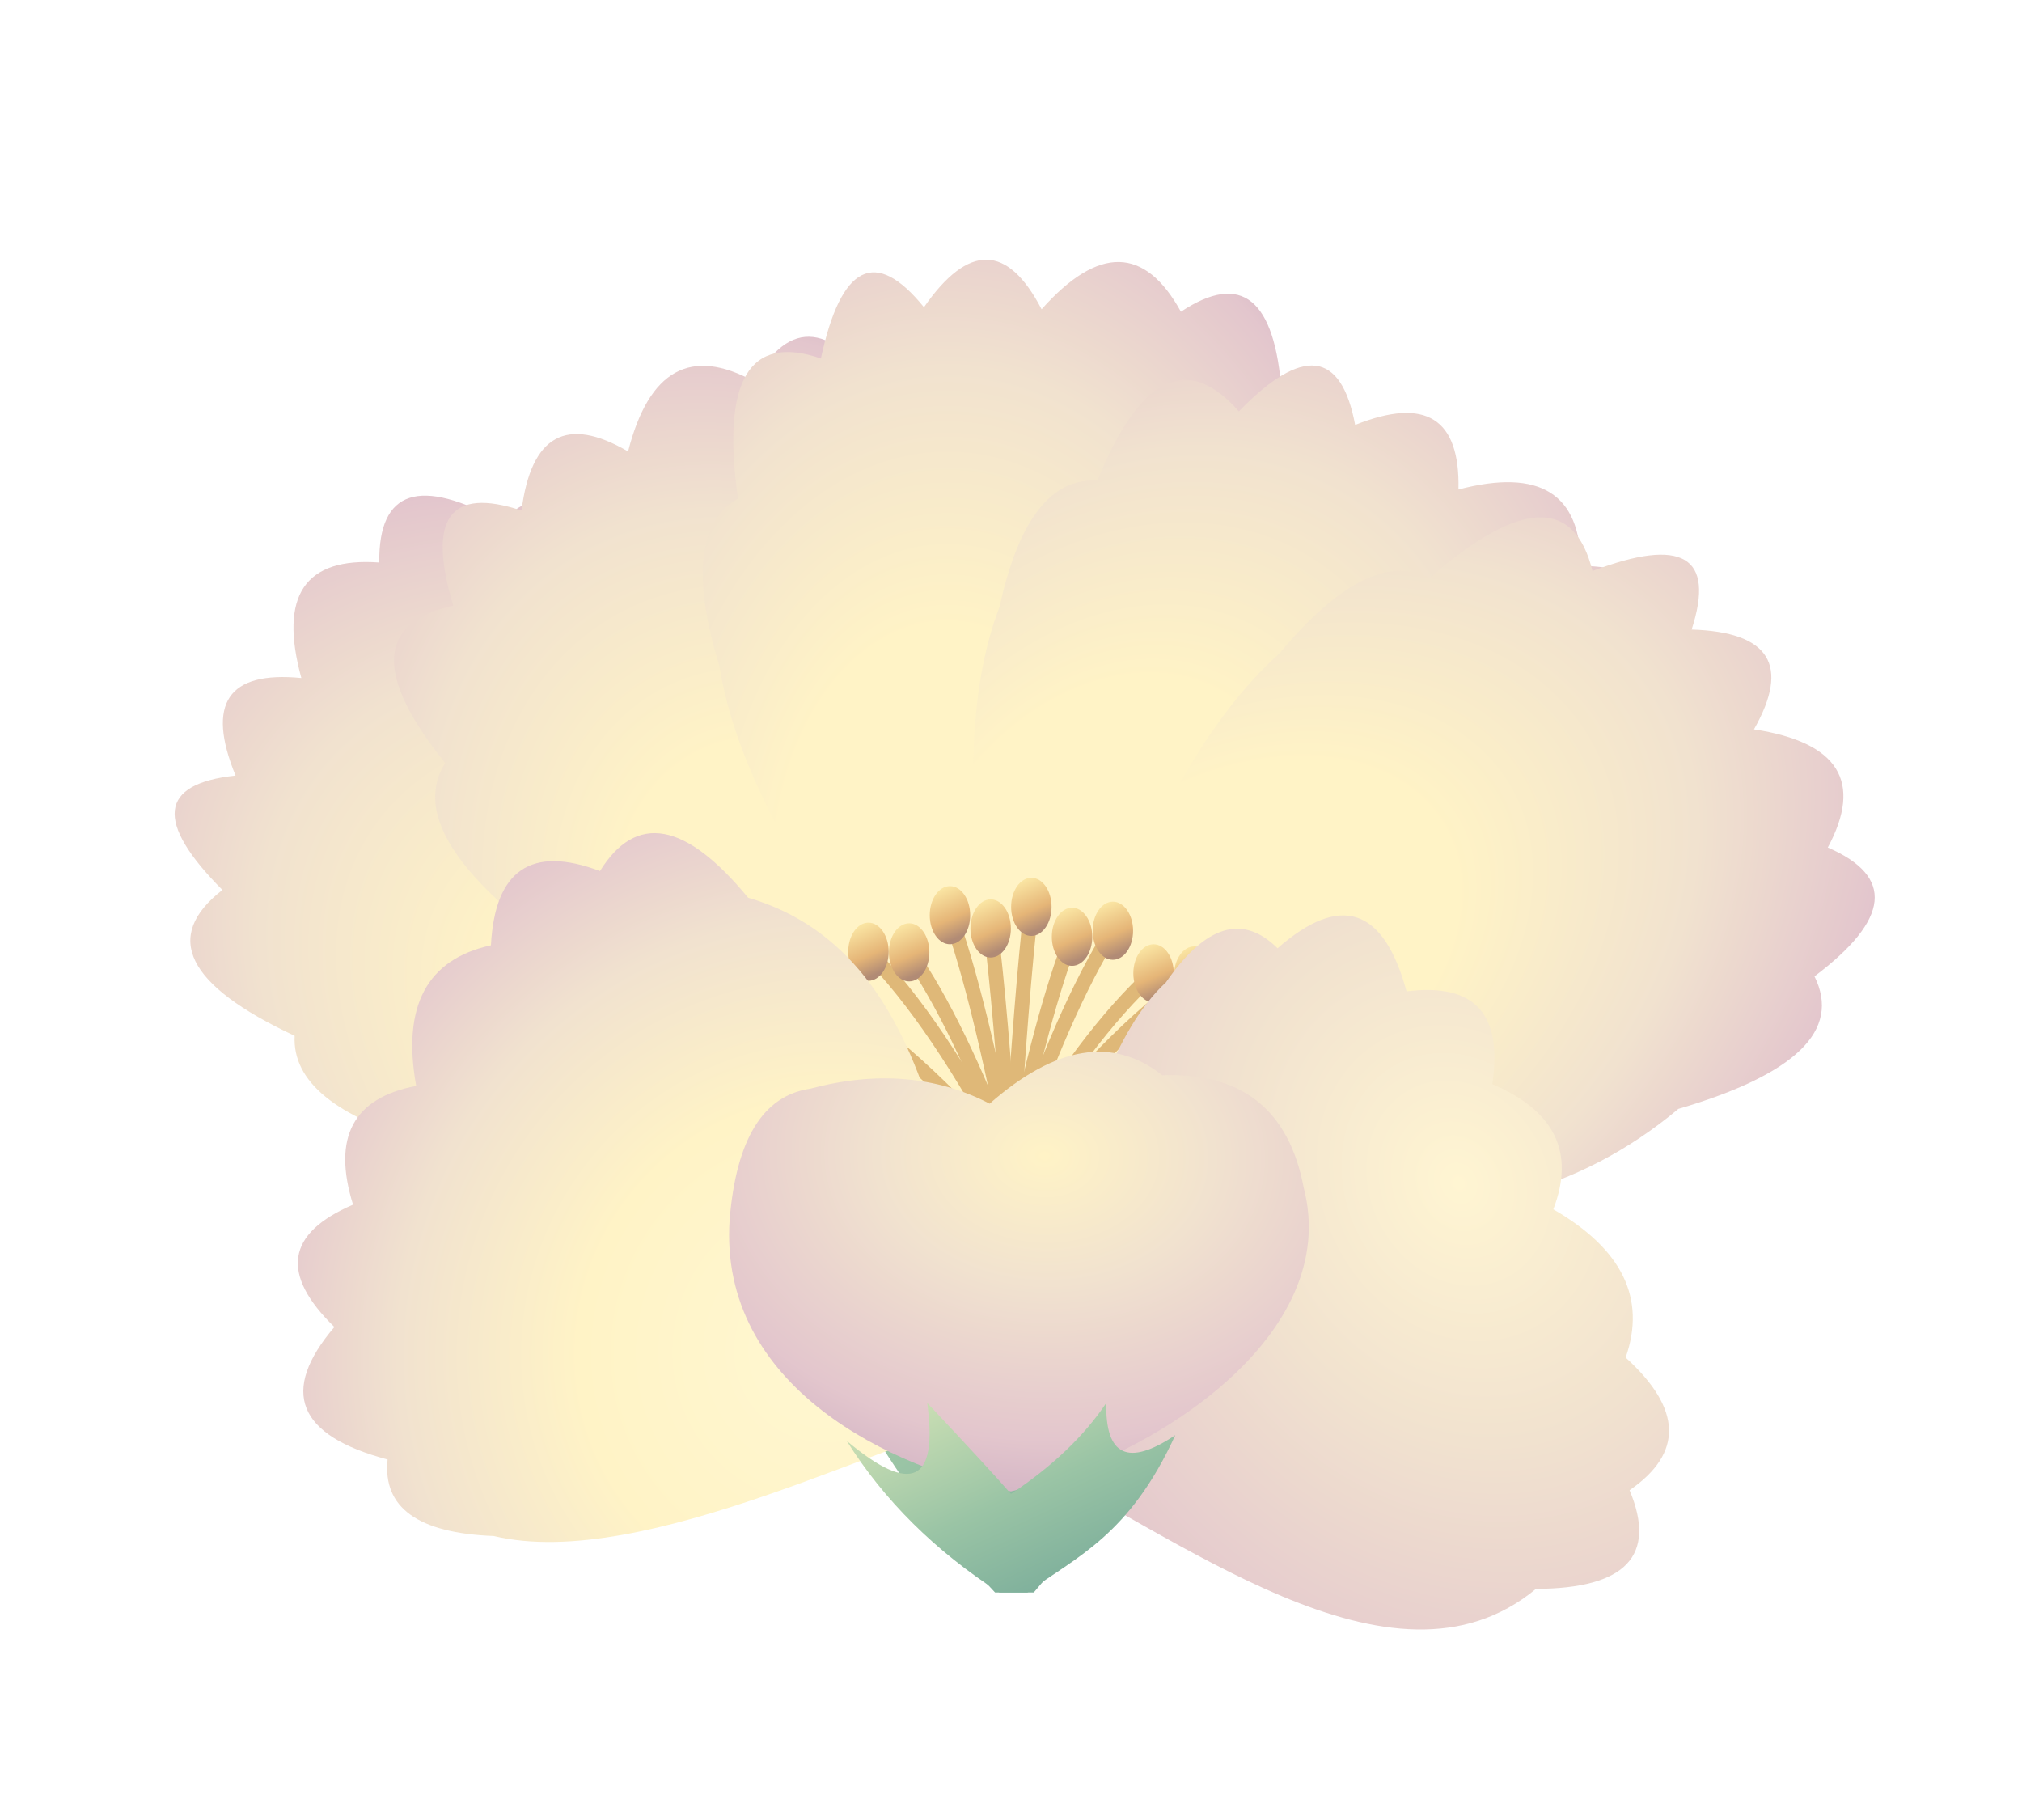
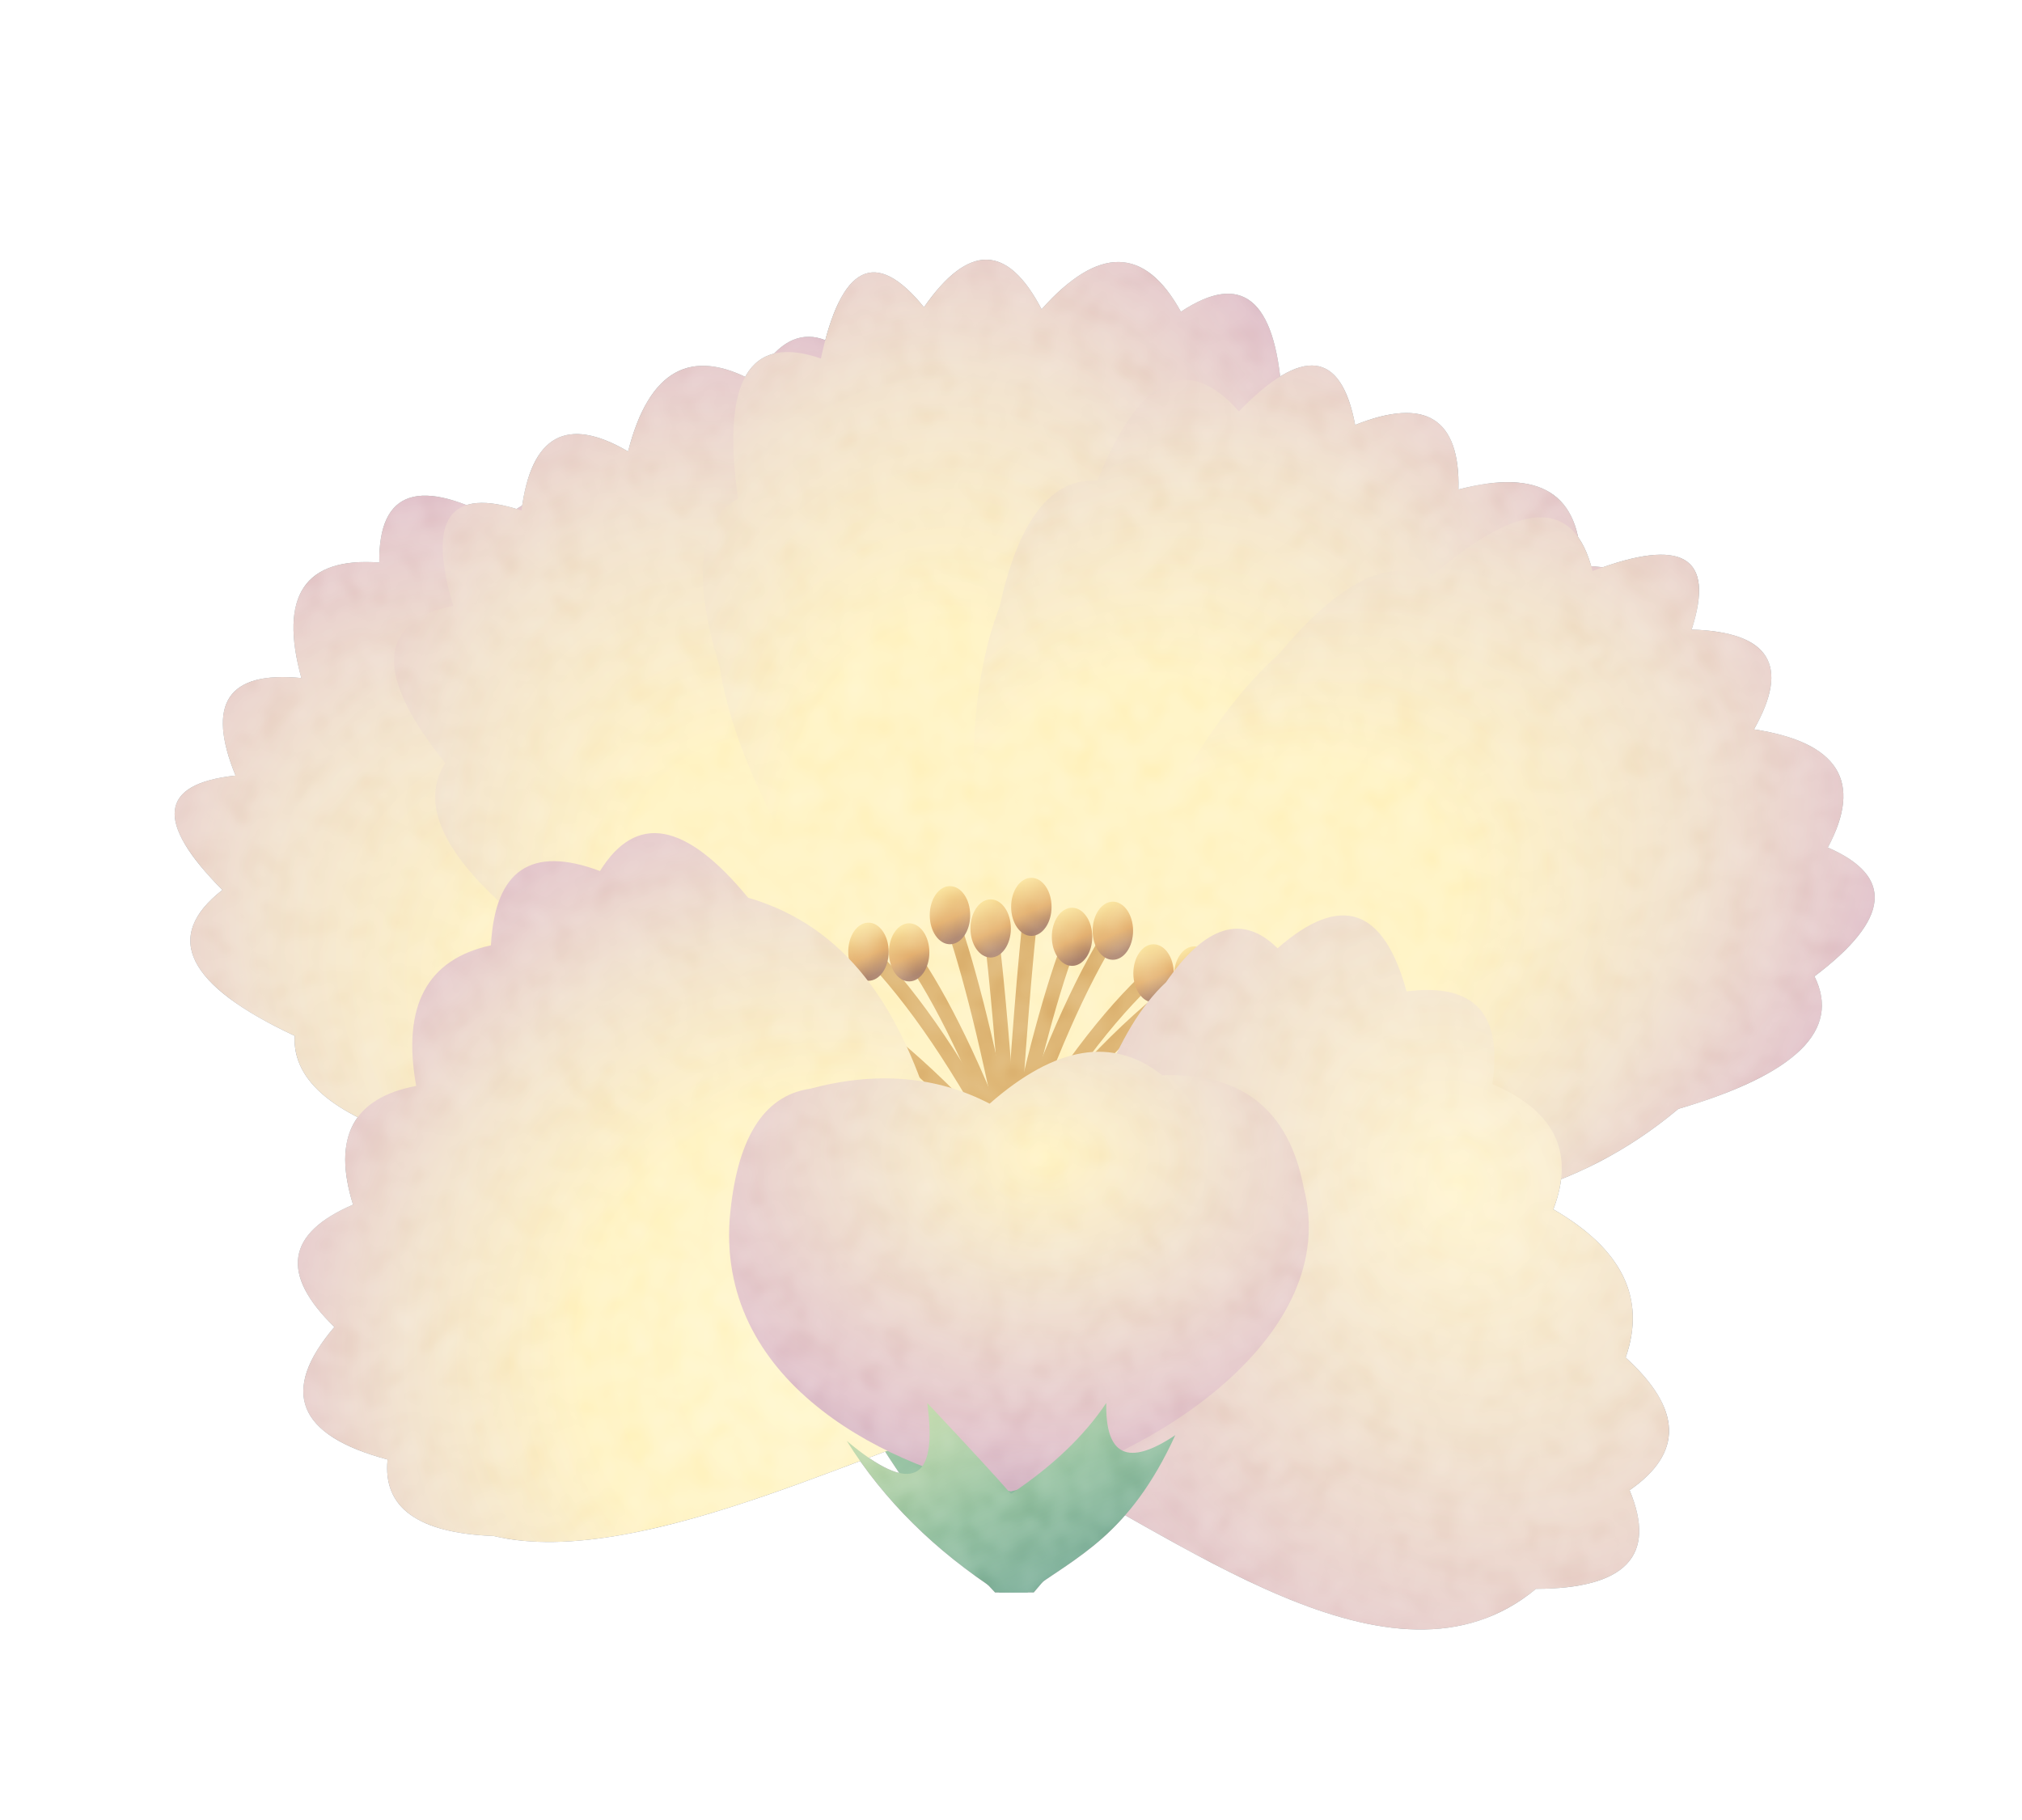
<svg xmlns="http://www.w3.org/2000/svg" width="160" height="144" viewBox="0 0 160 144" role="img">
  <defs>
    <radialGradient id="ivory" cx="47%" cy="74%" r="91%">
      <stop offset="0" stop-color="#fff7d1" />
      <stop offset="0.38" stop-color="#fff3c6" />
      <stop offset="0.66" stop-color="#f1e2cf" />
      <stop offset="0.89" stop-color="#e3c6cd" />
      <stop offset="1" stop-color="#c8a9bf" />
    </radialGradient>
    <radialGradient id="silk" cx="39%" cy="67%" r="89%">
      <stop offset="0" stop-color="#fff3c6" />
      <stop offset="0.3" stop-color="#fff3c6" />
      <stop offset="0.62" stop-color="#f1e2cf" />
      <stop offset="0.87" stop-color="#e3c6cd" />
      <stop offset="1" stop-color="#c8a9bf" />
    </radialGradient>
    <radialGradient id="edge" cx="54%" cy="24%" r="88%">
      <stop offset="0" stop-color="#fff3c6" />
      <stop offset="0.33" stop-color="#f1e2cf" />
      <stop offset="0.73" stop-color="#e3c6cd" />
      <stop offset="1" stop-color="#c8a9bf" />
    </radialGradient>
    <radialGradient id="back" cx="45%" cy="73%" r="86%">
      <stop offset="0" stop-color="#f1e2cf" />
      <stop offset="0.52" stop-color="#e3c6cd" />
      <stop offset="1" stop-color="#c8a9bf" />
    </radialGradient>
    <radialGradient id="fold" cx="44%" cy="17%" r="100%">
      <stop offset="0" stop-color="#fff5d2" />
      <stop offset="0.36" stop-color="#f1e2cf" />
      <stop offset="0.79" stop-color="#e3c6cd" />
      <stop offset="1" stop-color="#c8a9bf" />
    </radialGradient>
    <linearGradient id="green" x1="0" y1="0" x2=".8" y2="1">
      <stop stop-color="#d6e5b7" />
      <stop offset=".55" stop-color="#9ac4a5" />
      <stop offset="1" stop-color="#77aa99" />
    </linearGradient>
    <linearGradient id="pollen" x2=".3" y2="1">
      <stop stop-color="#fff0ad" />
      <stop offset=".66" stop-color="#e5b577" />
      <stop offset="1" stop-color="#b18b75" />
    </linearGradient>
+     <filter id="paper" x="-2%" y="-2%" width="104%" height="104%" color-interpolation-filters="sRGB">
+       <feTurbulence type="fractalNoise" baseFrequency="0.39" numOctaves="2" seed="19" />
+       <feColorMatrix values=".23 .17 .10 0 .25  .23 .17 .10 0 .25  .23 .17 .10 0 .25  0 0 0 0 1" />
+       <feBlend in2="SourceGraphic" mode="soft-light" />
+       <feComposite in2="SourceGraphic" operator="in" />
+     </filter>
  </defs>
-   <g transform="translate(80 126) scale(18 34)">
-     <path d="M-1 -.8Q-.41 -.37 -.51 -1Q-.13 -.65 0 -.52Q.38 -.74 .58 -1Q.57 -.58 1 -.83C.72 -.30 .40 -.19 .10 0L-.07 0Q-.66 -.33 -1 -.8Z" fill="url(#green)" />
-   </g>
-   <g transform="translate(80 93) rotate(-56) scale(24.5 69.96)">
-     <path d="M0 0C-.18 -.12 -.86 -.35 -.97 -.57Q-1.11 -.72 -.92 -.76Q-1.01 -.96 -.66 -.92Q-.57 -1.08 -.33 -.98Q-.12 -1.09 .05 -.98Q.32 -1.09 .50 -.98Q.79 -1.05 .83 -.89Q1.12 -.88 .96 -.68C1.08 -.38 .40 -.19 0 0Z" fill="url(#silk)" />
-   </g>
-   <g transform="translate(80 93) rotate(-29) scale(25.37 66.11)">
-     <path d="M0 0C-.18 -.12 -.86 -.35 -.97 -.57Q-1.11 -.72 -.92 -.76Q-1.01 -.96 -.66 -.92Q-.57 -1.08 -.33 -.98Q-.12 -1.09 .05 -.98Q.32 -1.09 .50 -.98Q.79 -1.05 .83 -.89Q1.12 -.88 .96 -.68C1.08 -.38 .40 -.19 0 0Z" fill="url(#silk)" />
-   </g>
-   <g transform="translate(80 93) rotate(1) scale(24.5 69.96)">
-     <path d="M0 0C-.18 -.12 -.86 -.35 -.97 -.57Q-1.11 -.72 -.92 -.76Q-1.01 -.96 -.66 -.92Q-.57 -1.08 -.33 -.98Q-.12 -1.09 .05 -.98Q.32 -1.09 .50 -.98Q.79 -1.05 .83 -.89Q1.12 -.88 .96 -.68C1.08 -.38 .40 -.19 0 0Z" fill="url(#silk)" />
-   </g>
-   <g transform="translate(80 93) rotate(32) scale(25.37 66.11)">
-     <path d="M0 0C-.18 -.12 -.86 -.35 -.97 -.57Q-1.11 -.72 -.92 -.76Q-1.01 -.96 -.66 -.92Q-.57 -1.08 -.33 -.98Q-.12 -1.09 .05 -.98Q.32 -1.09 .50 -.98Q.79 -1.05 .83 -.89Q1.12 -.88 .96 -.68C1.08 -.38 .40 -.19 0 0Z" fill="url(#silk)" />
-   </g>
-   <g transform="translate(80 93) rotate(58) scale(24.5 69.96)">
-     <path d="M0 0C-.18 -.12 -.86 -.35 -.97 -.57Q-1.11 -.72 -.92 -.76Q-1.01 -.96 -.66 -.92Q-.57 -1.08 -.33 -.98Q-.12 -1.09 .05 -.98Q.32 -1.09 .50 -.98Q.79 -1.05 .83 -.89Q1.12 -.88 .96 -.68C1.08 -.38 .40 -.19 0 0Z" fill="url(#silk)" />
-   </g>
-   <path d="M80 92Q72.46 83.22 65.5 78.89" fill="none" stroke="#dfb878" stroke-width="1.15" stroke-linecap="round" />
-   <ellipse cx="65.5" cy="78.89" rx="1.6" ry="2.3" fill="url(#pollen)" />
-   <path d="M80 92Q74.14 80.81 68.72 75.3" fill="none" stroke="#dfb878" stroke-width="1.15" stroke-linecap="round" />
-   <ellipse cx="68.72" cy="75.3" rx="1.6" ry="2.3" fill="url(#pollen)" />
-   <path d="M80 92Q75.81 80.84 71.94 75.35" fill="none" stroke="#dfb878" stroke-width="1.15" stroke-linecap="round" />
-   <ellipse cx="71.94" cy="75.35" rx="1.6" ry="2.3" fill="url(#pollen)" />
-   <path d="M80 92Q77.49 78.87 75.17 72.41" fill="none" stroke="#dfb878" stroke-width="1.15" stroke-linecap="round" />
-   <ellipse cx="75.17" cy="72.41" rx="1.6" ry="2.3" fill="url(#pollen)" />
-   <path d="M80 92Q79.16 79.58 78.39 73.46" fill="none" stroke="#dfb878" stroke-width="1.15" stroke-linecap="round" />
-   <ellipse cx="78.39" cy="73.46" rx="1.6" ry="2.3" fill="url(#pollen)" />
-   <path d="M80 92Q80.84 78.43 81.61 71.75" fill="none" stroke="#dfb878" stroke-width="1.15" stroke-linecap="round" />
-   <ellipse cx="81.61" cy="71.75" rx="1.6" ry="2.3" fill="url(#pollen)" />
-   <path d="M80 92Q82.51 80.02 84.83 74.12" fill="none" stroke="#dfb878" stroke-width="1.15" stroke-linecap="round" />
-   <ellipse cx="84.83" cy="74.12" rx="1.6" ry="2.3" fill="url(#pollen)" />
-   <path d="M80 92Q84.19 79.7 88.06 73.64" fill="none" stroke="#dfb878" stroke-width="1.15" stroke-linecap="round" />
-   <ellipse cx="88.06" cy="73.64" rx="1.6" ry="2.3" fill="url(#pollen)" />
-   <path d="M80 92Q85.86 81.95 91.28 77.01" fill="none" stroke="#dfb878" stroke-width="1.15" stroke-linecap="round" />
-   <ellipse cx="91.28" cy="77.01" rx="1.6" ry="2.3" fill="url(#pollen)" />
-   <path d="M80 92Q87.54 82.07 94.5 77.18" fill="none" stroke="#dfb878" stroke-width="1.15" stroke-linecap="round" />
-   <ellipse cx="94.5" cy="77.18" rx="1.6" ry="2.3" fill="url(#pollen)" />
-   <g transform="translate(79 112) rotate(-62) scale(28 54)">
-     <path d="M0 0C-.18 -.12 -.86 -.35 -.97 -.57Q-1.11 -.72 -.92 -.76Q-1.01 -.96 -.66 -.92Q-.57 -1.08 -.33 -.98Q-.12 -1.09 .05 -.98Q.32 -1.09 .50 -.98Q.79 -1.05 .83 -.89Q1.12 -.88 .96 -.68C1.08 -.38 .40 -.19 0 0Z" fill="url(#ivory)" />
-   </g>
-   <g transform="translate(80 115) rotate(64) scale(29 48)">
-     <path d="M0 0C-.18 -.12 -.86 -.35 -.97 -.57Q-1.11 -.72 -.92 -.76Q-1.01 -.96 -.66 -.92Q-.57 -1.08 -.33 -.98Q-.12 -1.09 .05 -.98Q.32 -1.09 .50 -.98Q.79 -1.05 .83 -.89Q1.12 -.88 .96 -.68C1.08 -.38 .40 -.19 0 0Z" fill="url(#fold)" />
-   </g>
-   <g transform="translate(80 118) rotate(2) scale(23 34)">
-     <path d="M0 0C-.41 -.04 -1.02 -.22 -1 -.61Q-.98 -.89 -.74 -.92Q-.40 -.99 -.12 -.90Q.21 -1.11 .47 -.98Q.88 -1.00 .97 -.73C1.12 -.39 .49 -.09 0 0Z" fill="url(#edge)" />
-   </g>
-   <g transform="translate(80 126) scale(13 15)">
-     <path d="M-1 -.8Q-.41 -.37 -.51 -1Q-.13 -.65 0 -.52Q.38 -.74 .58 -1Q.57 -.58 1 -.83C.72 -.30 .40 -.19 .10 0L-.07 0Q-.66 -.33 -1 -.8Z" fill="url(#green)" />
+   <g filter="url(#paper)">
+     <g transform="translate(80 126) scale(18 34)">
+       <path d="M-1 -.8Q-.41 -.37 -.51 -1Q-.13 -.65 0 -.52Q.38 -.74 .58 -1Q.57 -.58 1 -.83C.72 -.30 .40 -.19 .10 0L-.07 0Q-.66 -.33 -1 -.8Z" fill="url(#green)" />
+     </g>
+     <g transform="translate(80 93) rotate(-56) scale(24.5 69.96)">
+       <path d="M0 0C-.18 -.12 -.86 -.35 -.97 -.57Q-1.11 -.72 -.92 -.76Q-1.01 -.96 -.66 -.92Q-.57 -1.08 -.33 -.98Q-.12 -1.09 .05 -.98Q.32 -1.09 .50 -.98Q.79 -1.05 .83 -.89Q1.12 -.88 .96 -.68C1.08 -.38 .40 -.19 0 0Z" fill="url(#silk)" />
+     </g>
+     <g transform="translate(80 93) rotate(-29) scale(25.37 66.11)">
+       <path d="M0 0C-.18 -.12 -.86 -.35 -.97 -.57Q-1.11 -.72 -.92 -.76Q-1.01 -.96 -.66 -.92Q-.57 -1.08 -.33 -.98Q-.12 -1.09 .05 -.98Q.32 -1.09 .50 -.98Q.79 -1.05 .83 -.89Q1.12 -.88 .96 -.68C1.08 -.38 .40 -.19 0 0Z" fill="url(#silk)" />
+     </g>
+     <g transform="translate(80 93) rotate(1) scale(24.5 69.96)">
+       <path d="M0 0C-.18 -.12 -.86 -.35 -.97 -.57Q-1.11 -.72 -.92 -.76Q-1.01 -.96 -.66 -.92Q-.57 -1.08 -.33 -.98Q-.12 -1.09 .05 -.98Q.32 -1.09 .50 -.98Q.79 -1.05 .83 -.89Q1.12 -.88 .96 -.68C1.08 -.38 .40 -.19 0 0Z" fill="url(#silk)" />
+     </g>
+     <g transform="translate(80 93) rotate(32) scale(25.37 66.11)">
+       <path d="M0 0C-.18 -.12 -.86 -.35 -.97 -.57Q-1.11 -.72 -.92 -.76Q-1.01 -.96 -.66 -.92Q-.57 -1.08 -.33 -.98Q-.12 -1.09 .05 -.98Q.32 -1.09 .50 -.98Q.79 -1.05 .83 -.89Q1.12 -.88 .96 -.68C1.08 -.38 .40 -.19 0 0Z" fill="url(#silk)" />
+     </g>
+     <g transform="translate(80 93) rotate(58) scale(24.5 69.96)">
+       <path d="M0 0C-.18 -.12 -.86 -.35 -.97 -.57Q-1.11 -.72 -.92 -.76Q-1.01 -.96 -.66 -.92Q-.57 -1.08 -.33 -.98Q-.12 -1.09 .05 -.98Q.32 -1.09 .50 -.98Q.79 -1.05 .83 -.89Q1.12 -.88 .96 -.68C1.08 -.38 .40 -.19 0 0Z" fill="url(#silk)" />
+     </g>
+     <path d="M80 92Q72.46 83.22 65.5 78.89" fill="none" stroke="#dfb878" stroke-width="1.15" stroke-linecap="round" />
+     <ellipse cx="65.5" cy="78.89" rx="1.6" ry="2.3" fill="url(#pollen)" />
+     <path d="M80 92Q74.14 80.81 68.72 75.3" fill="none" stroke="#dfb878" stroke-width="1.15" stroke-linecap="round" />
+     <ellipse cx="68.72" cy="75.3" rx="1.6" ry="2.3" fill="url(#pollen)" />
+     <path d="M80 92Q75.81 80.84 71.94 75.35" fill="none" stroke="#dfb878" stroke-width="1.15" stroke-linecap="round" />
+     <ellipse cx="71.94" cy="75.35" rx="1.6" ry="2.3" fill="url(#pollen)" />
+     <path d="M80 92Q77.49 78.87 75.17 72.41" fill="none" stroke="#dfb878" stroke-width="1.15" stroke-linecap="round" />
+     <ellipse cx="75.17" cy="72.41" rx="1.6" ry="2.3" fill="url(#pollen)" />
+     <path d="M80 92Q79.16 79.58 78.39 73.46" fill="none" stroke="#dfb878" stroke-width="1.15" stroke-linecap="round" />
+     <ellipse cx="78.39" cy="73.46" rx="1.6" ry="2.3" fill="url(#pollen)" />
+     <path d="M80 92Q80.84 78.43 81.61 71.75" fill="none" stroke="#dfb878" stroke-width="1.15" stroke-linecap="round" />
+     <ellipse cx="81.61" cy="71.75" rx="1.6" ry="2.3" fill="url(#pollen)" />
+     <path d="M80 92Q82.51 80.02 84.83 74.12" fill="none" stroke="#dfb878" stroke-width="1.15" stroke-linecap="round" />
+     <ellipse cx="84.83" cy="74.12" rx="1.6" ry="2.3" fill="url(#pollen)" />
+     <path d="M80 92Q84.19 79.7 88.06 73.64" fill="none" stroke="#dfb878" stroke-width="1.15" stroke-linecap="round" />
+     <ellipse cx="88.06" cy="73.64" rx="1.6" ry="2.3" fill="url(#pollen)" />
+     <path d="M80 92Q85.86 81.95 91.28 77.01" fill="none" stroke="#dfb878" stroke-width="1.15" stroke-linecap="round" />
+     <ellipse cx="91.28" cy="77.01" rx="1.6" ry="2.3" fill="url(#pollen)" />
+     <path d="M80 92Q87.54 82.07 94.5 77.18" fill="none" stroke="#dfb878" stroke-width="1.15" stroke-linecap="round" />
+     <ellipse cx="94.5" cy="77.18" rx="1.6" ry="2.3" fill="url(#pollen)" />
+     <g transform="translate(79 112) rotate(-62) scale(28 54)">
+       <path d="M0 0C-.18 -.12 -.86 -.35 -.97 -.57Q-1.11 -.72 -.92 -.76Q-1.01 -.96 -.66 -.92Q-.57 -1.08 -.33 -.98Q-.12 -1.09 .05 -.98Q.32 -1.09 .50 -.98Q.79 -1.05 .83 -.89Q1.12 -.88 .96 -.68C1.08 -.38 .40 -.19 0 0Z" fill="url(#ivory)" />
+     </g>
+     <g transform="translate(80 115) rotate(64) scale(29 48)">
+       <path d="M0 0C-.18 -.12 -.86 -.35 -.97 -.57Q-1.11 -.72 -.92 -.76Q-1.01 -.96 -.66 -.92Q-.57 -1.08 -.33 -.98Q-.12 -1.09 .05 -.98Q.32 -1.09 .50 -.98Q.79 -1.05 .83 -.89Q1.12 -.88 .96 -.68C1.08 -.38 .40 -.19 0 0Z" fill="url(#fold)" />
+     </g>
+     <g transform="translate(80 118) rotate(2) scale(23 34)">
+       <path d="M0 0C-.41 -.04 -1.02 -.22 -1 -.61Q-.98 -.89 -.74 -.92Q-.40 -.99 -.12 -.90Q.21 -1.11 .47 -.98Q.88 -1.00 .97 -.73C1.12 -.39 .49 -.09 0 0Z" fill="url(#edge)" />
+     </g>
+     <g transform="translate(80 126) scale(13 15)">
+       <path d="M-1 -.8Q-.41 -.37 -.51 -1Q-.13 -.65 0 -.52Q.38 -.74 .58 -1Q.57 -.58 1 -.83C.72 -.30 .40 -.19 .10 0L-.07 0Q-.66 -.33 -1 -.8Z" fill="url(#green)" />
+     </g>
  </g>
</svg>
